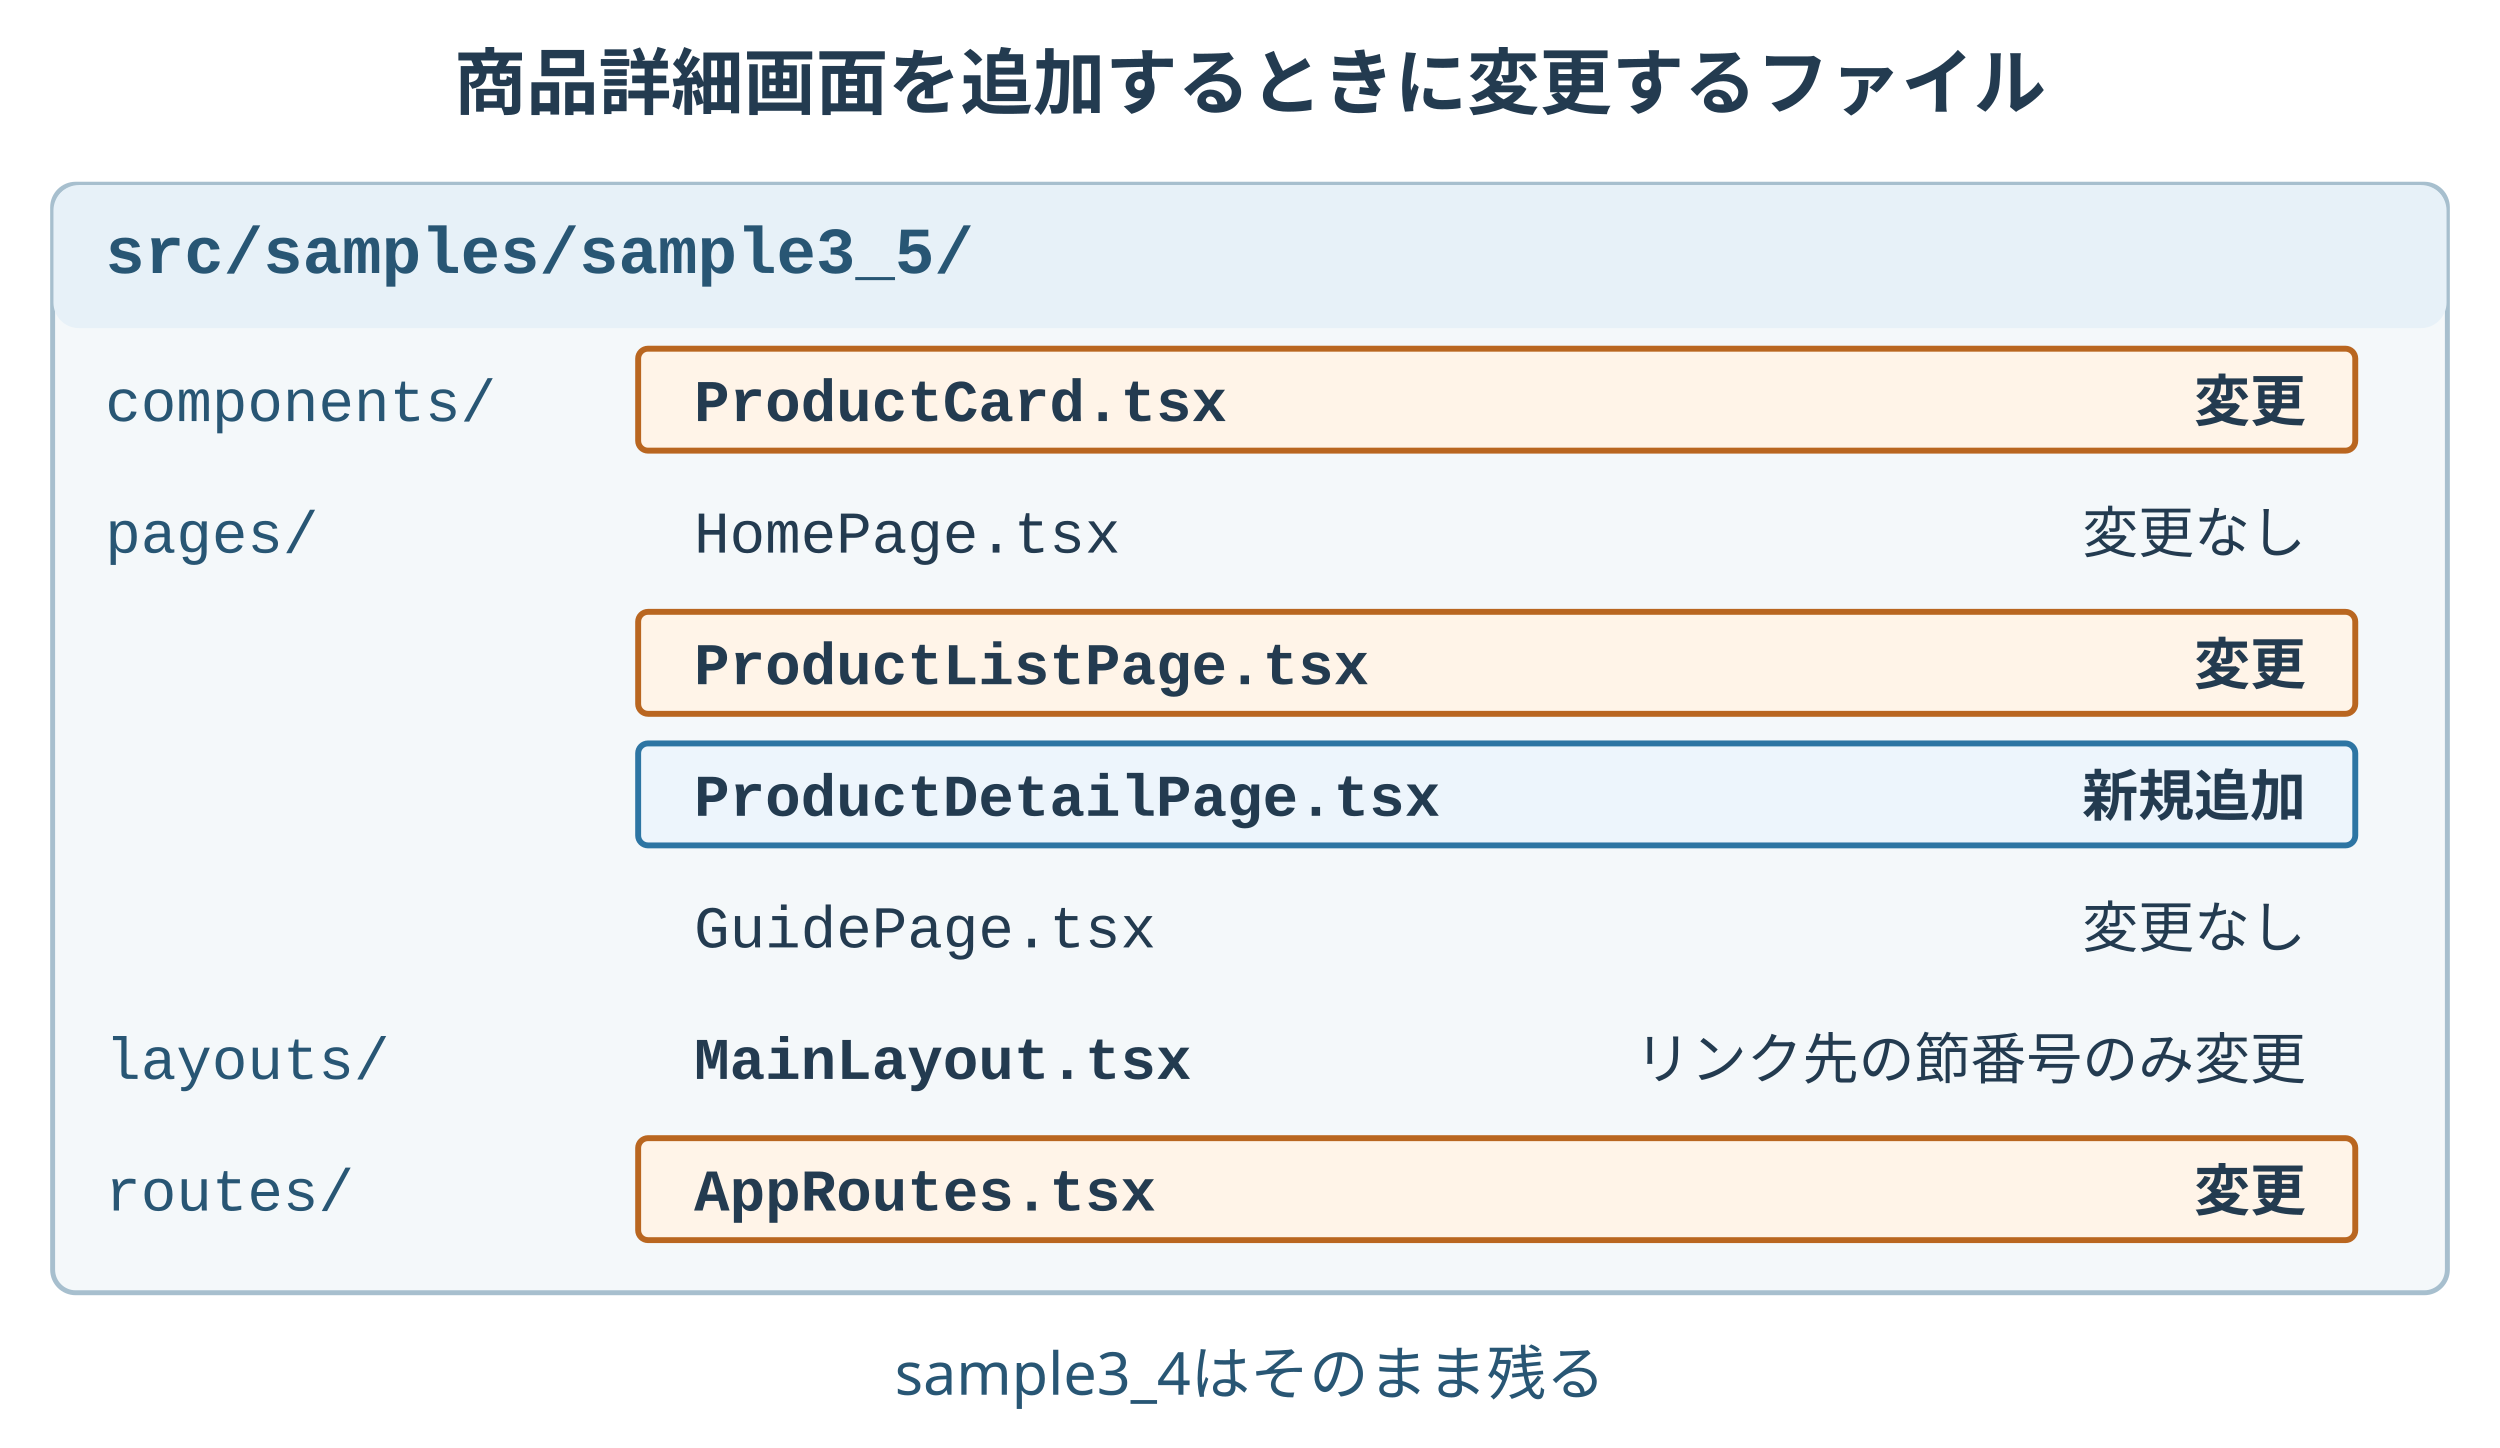
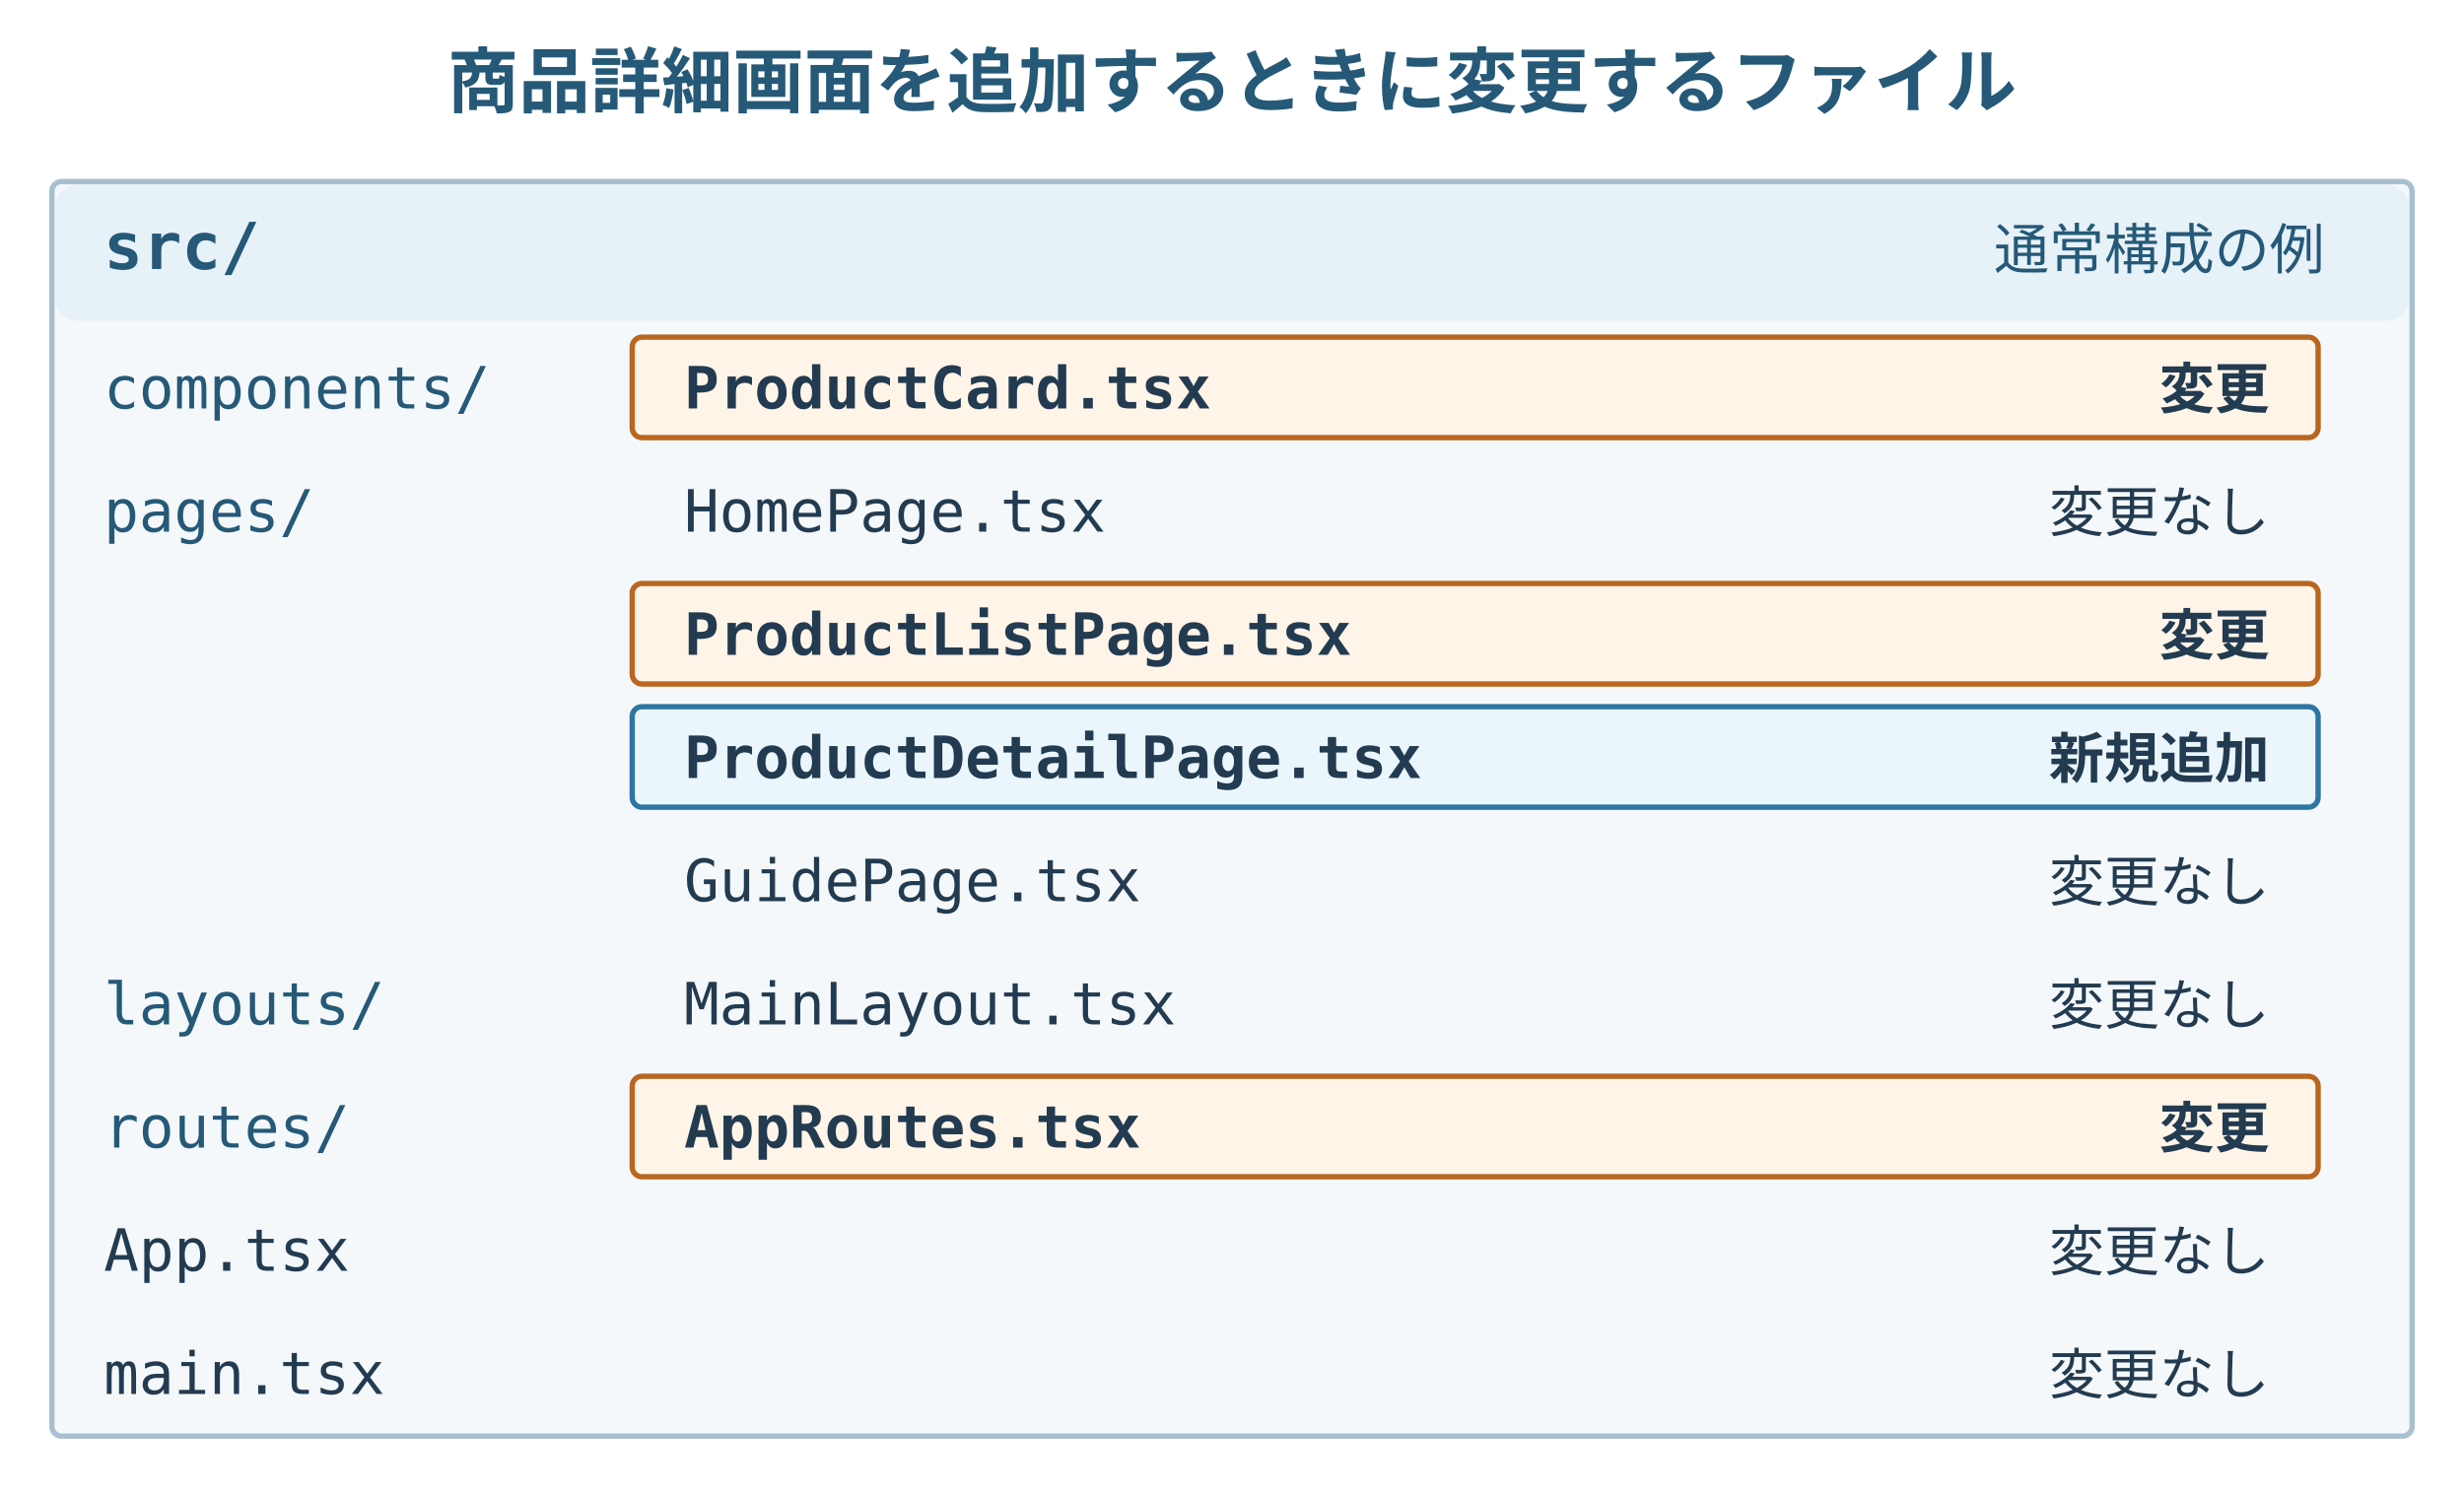
- <svg xmlns="http://www.w3.org/2000/svg" width="760" height="440" viewBox="0 0 760 440" font-family="Meiryo, MS Gothic, sans-serif" role="img">
-   <text x="380" y="33" font-size="22" fill="#233b50" text-anchor="middle" font-weight="700">商品詳細画面を追加するときに変更するファイル</text>
-   <rect x="16" y="56" width="728" height="337" rx="7" fill="#f4f8fa" stroke="#a7bfce" stroke-width="1.5" />
-   <rect x="17" y="57" width="726" height="42" rx="7" fill="#e7f1f8" stroke="#e7f1f8" stroke-width="1.5" />
-   <text x="32" y="83" font-size="20" fill="#285674" text-anchor="start" font-weight="700" font-family="Courier New, MS Gothic, monospace">src/samples/sample3_5/</text>
-   <rect x="194" y="106" width="522" height="31" rx="3" fill="#fff4e8" stroke="#b96620" stroke-width="1.8" />
-   <text x="32" y="128" font-size="18" fill="#285674" text-anchor="start" font-weight="400" font-family="Courier New, MS Gothic, monospace">components/</text>
-   <text x="211" y="128" font-size="18" fill="#233b50" text-anchor="start" font-weight="700" font-family="Courier New, MS Gothic, monospace">ProductCard.tsx</text>
-   <text x="701" y="128" font-size="17" fill="#233b50" text-anchor="end" font-weight="700">変更</text>
-   <text x="32" y="168" font-size="18" fill="#285674" text-anchor="start" font-weight="400" font-family="Courier New, MS Gothic, monospace">pages/</text>
-   <text x="211" y="168" font-size="18" fill="#233b50" text-anchor="start" font-weight="400" font-family="Courier New, MS Gothic, monospace">HomePage.tsx</text>
-   <text x="701" y="168" font-size="17" fill="#233b50" text-anchor="end" font-weight="400">変更なし</text>
-   <rect x="194" y="186" width="522" height="31" rx="3" fill="#fff4e8" stroke="#b96620" stroke-width="1.8" />
-   <text x="32" y="208" font-size="18" fill="#285674" text-anchor="start" font-weight="400" font-family="Courier New, MS Gothic, monospace" />
-   <text x="211" y="208" font-size="18" fill="#233b50" text-anchor="start" font-weight="700" font-family="Courier New, MS Gothic, monospace">ProductListPage.tsx</text>
-   <text x="701" y="208" font-size="17" fill="#233b50" text-anchor="end" font-weight="700">変更</text>
-   <rect x="194" y="226" width="522" height="31" rx="3" fill="#edf5fc" stroke="#2d75a3" stroke-width="1.8" />
-   <text x="32" y="248" font-size="18" fill="#285674" text-anchor="start" font-weight="400" font-family="Courier New, MS Gothic, monospace" />
-   <text x="211" y="248" font-size="18" fill="#233b50" text-anchor="start" font-weight="700" font-family="Courier New, MS Gothic, monospace">ProductDetailPage.tsx</text>
-   <text x="701" y="248" font-size="17" fill="#233b50" text-anchor="end" font-weight="700">新規追加</text>
-   <text x="32" y="288" font-size="18" fill="#285674" text-anchor="start" font-weight="400" font-family="Courier New, MS Gothic, monospace" />
-   <text x="211" y="288" font-size="18" fill="#233b50" text-anchor="start" font-weight="400" font-family="Courier New, MS Gothic, monospace">GuidePage.tsx</text>
-   <text x="701" y="288" font-size="17" fill="#233b50" text-anchor="end" font-weight="400">変更なし</text>
-   <text x="32" y="328" font-size="18" fill="#285674" text-anchor="start" font-weight="400" font-family="Courier New, MS Gothic, monospace">layouts/</text>
-   <text x="211" y="328" font-size="18" fill="#233b50" text-anchor="start" font-weight="700" font-family="Courier New, MS Gothic, monospace">MainLayout.tsx</text>
-   <text x="701" y="328" font-size="17" fill="#233b50" text-anchor="end" font-weight="400">リンク先の節番号のみ変更</text>
-   <rect x="194" y="346" width="522" height="31" rx="3" fill="#fff4e8" stroke="#b96620" stroke-width="1.8" />
-   <text x="32" y="368" font-size="18" fill="#285674" text-anchor="start" font-weight="400" font-family="Courier New, MS Gothic, monospace">routes/</text>
-   <text x="211" y="368" font-size="18" fill="#233b50" text-anchor="start" font-weight="700" font-family="Courier New, MS Gothic, monospace">AppRoutes.tsx</text>
-   <text x="701" y="368" font-size="17" fill="#233b50" text-anchor="end" font-weight="700">変更</text>
-   <text x="380" y="424" font-size="18" fill="#285674" text-anchor="middle" font-weight="400">sample3_4はそのまま残る</text>
+ <svg xmlns="http://www.w3.org/2000/svg" width="760" height="461" viewBox="0 0 760 461" font-family="Meiryo, sans-serif" role="img">
+   <text x="380" y="33" font-size="22" fill="#255977" text-anchor="middle" font-weight="700">商品詳細画面を追加するときに変更するファイル</text>
+   <rect x="16" y="56" width="728" height="387" rx="3" fill="#f4f8fa" stroke="#a7bfce" stroke-width="1.65" />
+   <rect x="17" y="57" width="726" height="42" rx="7" fill="#e7f1f8" stroke="none" stroke-width="1.65" />
+   <text x="32" y="83" font-size="20" fill="#255977" text-anchor="start" font-weight="700" font-family="Consolas, MS Gothic, monospace">src/</text>
+   <text x="717" y="83" font-size="17" fill="#255977" text-anchor="end" font-weight="400">通常構成の例</text>
+   <rect x="195" y="104" width="520" height="31" rx="3" fill="#fff4e8" stroke="#b96620" stroke-width="1.65" />
+   <text x="32" y="126" font-size="18" fill="#255977" text-anchor="start" font-weight="400" font-family="Consolas, MS Gothic, monospace">components/</text>
+   <text x="211" y="126" font-size="18" fill="#233b50" text-anchor="start" font-weight="700" font-family="Consolas, MS Gothic, monospace">ProductCard.tsx</text>
+   <text x="700" y="126" font-size="17" fill="#233b50" text-anchor="end" font-weight="700">変更</text>
+   <text x="32" y="164" font-size="18" fill="#255977" text-anchor="start" font-weight="400" font-family="Consolas, MS Gothic, monospace">pages/</text>
+   <text x="211" y="164" font-size="18" fill="#233b50" text-anchor="start" font-weight="400" font-family="Consolas, MS Gothic, monospace">HomePage.tsx</text>
+   <text x="700" y="164" font-size="17" fill="#233b50" text-anchor="end" font-weight="400">変更なし</text>
+   <rect x="195" y="180" width="520" height="31" rx="3" fill="#fff4e8" stroke="#b96620" stroke-width="1.65" />
+   <text x="211" y="202" font-size="18" fill="#233b50" text-anchor="start" font-weight="700" font-family="Consolas, MS Gothic, monospace">ProductListPage.tsx</text>
+   <text x="700" y="202" font-size="17" fill="#233b50" text-anchor="end" font-weight="700">変更</text>
+   <rect x="195" y="218" width="520" height="31" rx="3" fill="#eaf5fc" stroke="#2d75a3" stroke-width="1.65" />
+   <text x="211" y="240" font-size="18" fill="#233b50" text-anchor="start" font-weight="700" font-family="Consolas, MS Gothic, monospace">ProductDetailPage.tsx</text>
+   <text x="700" y="240" font-size="17" fill="#233b50" text-anchor="end" font-weight="700">新規追加</text>
+   <text x="211" y="278" font-size="18" fill="#233b50" text-anchor="start" font-weight="400" font-family="Consolas, MS Gothic, monospace">GuidePage.tsx</text>
+   <text x="700" y="278" font-size="17" fill="#233b50" text-anchor="end" font-weight="400">変更なし</text>
+   <text x="32" y="316" font-size="18" fill="#255977" text-anchor="start" font-weight="400" font-family="Consolas, MS Gothic, monospace">layouts/</text>
+   <text x="211" y="316" font-size="18" fill="#233b50" text-anchor="start" font-weight="400" font-family="Consolas, MS Gothic, monospace">MainLayout.tsx</text>
+   <text x="700" y="316" font-size="17" fill="#233b50" text-anchor="end" font-weight="400">変更なし</text>
+   <rect x="195" y="332" width="520" height="31" rx="3" fill="#fff4e8" stroke="#b96620" stroke-width="1.65" />
+   <text x="32" y="354" font-size="18" fill="#255977" text-anchor="start" font-weight="400" font-family="Consolas, MS Gothic, monospace">routes/</text>
+   <text x="211" y="354" font-size="18" fill="#233b50" text-anchor="start" font-weight="700" font-family="Consolas, MS Gothic, monospace">AppRoutes.tsx</text>
+   <text x="700" y="354" font-size="17" fill="#233b50" text-anchor="end" font-weight="700">変更</text>
+   <text x="32" y="392" font-size="18" fill="#233b50" text-anchor="start" font-weight="400" font-family="Consolas, MS Gothic, monospace">App.tsx</text>
+   <text x="700" y="392" font-size="17" fill="#233b50" text-anchor="end" font-weight="400">変更なし</text>
+   <text x="32" y="430" font-size="18" fill="#233b50" text-anchor="start" font-weight="400" font-family="Consolas, MS Gothic, monospace">main.tsx</text>
+   <text x="700" y="430" font-size="17" fill="#233b50" text-anchor="end" font-weight="400">変更なし</text>
</svg>
